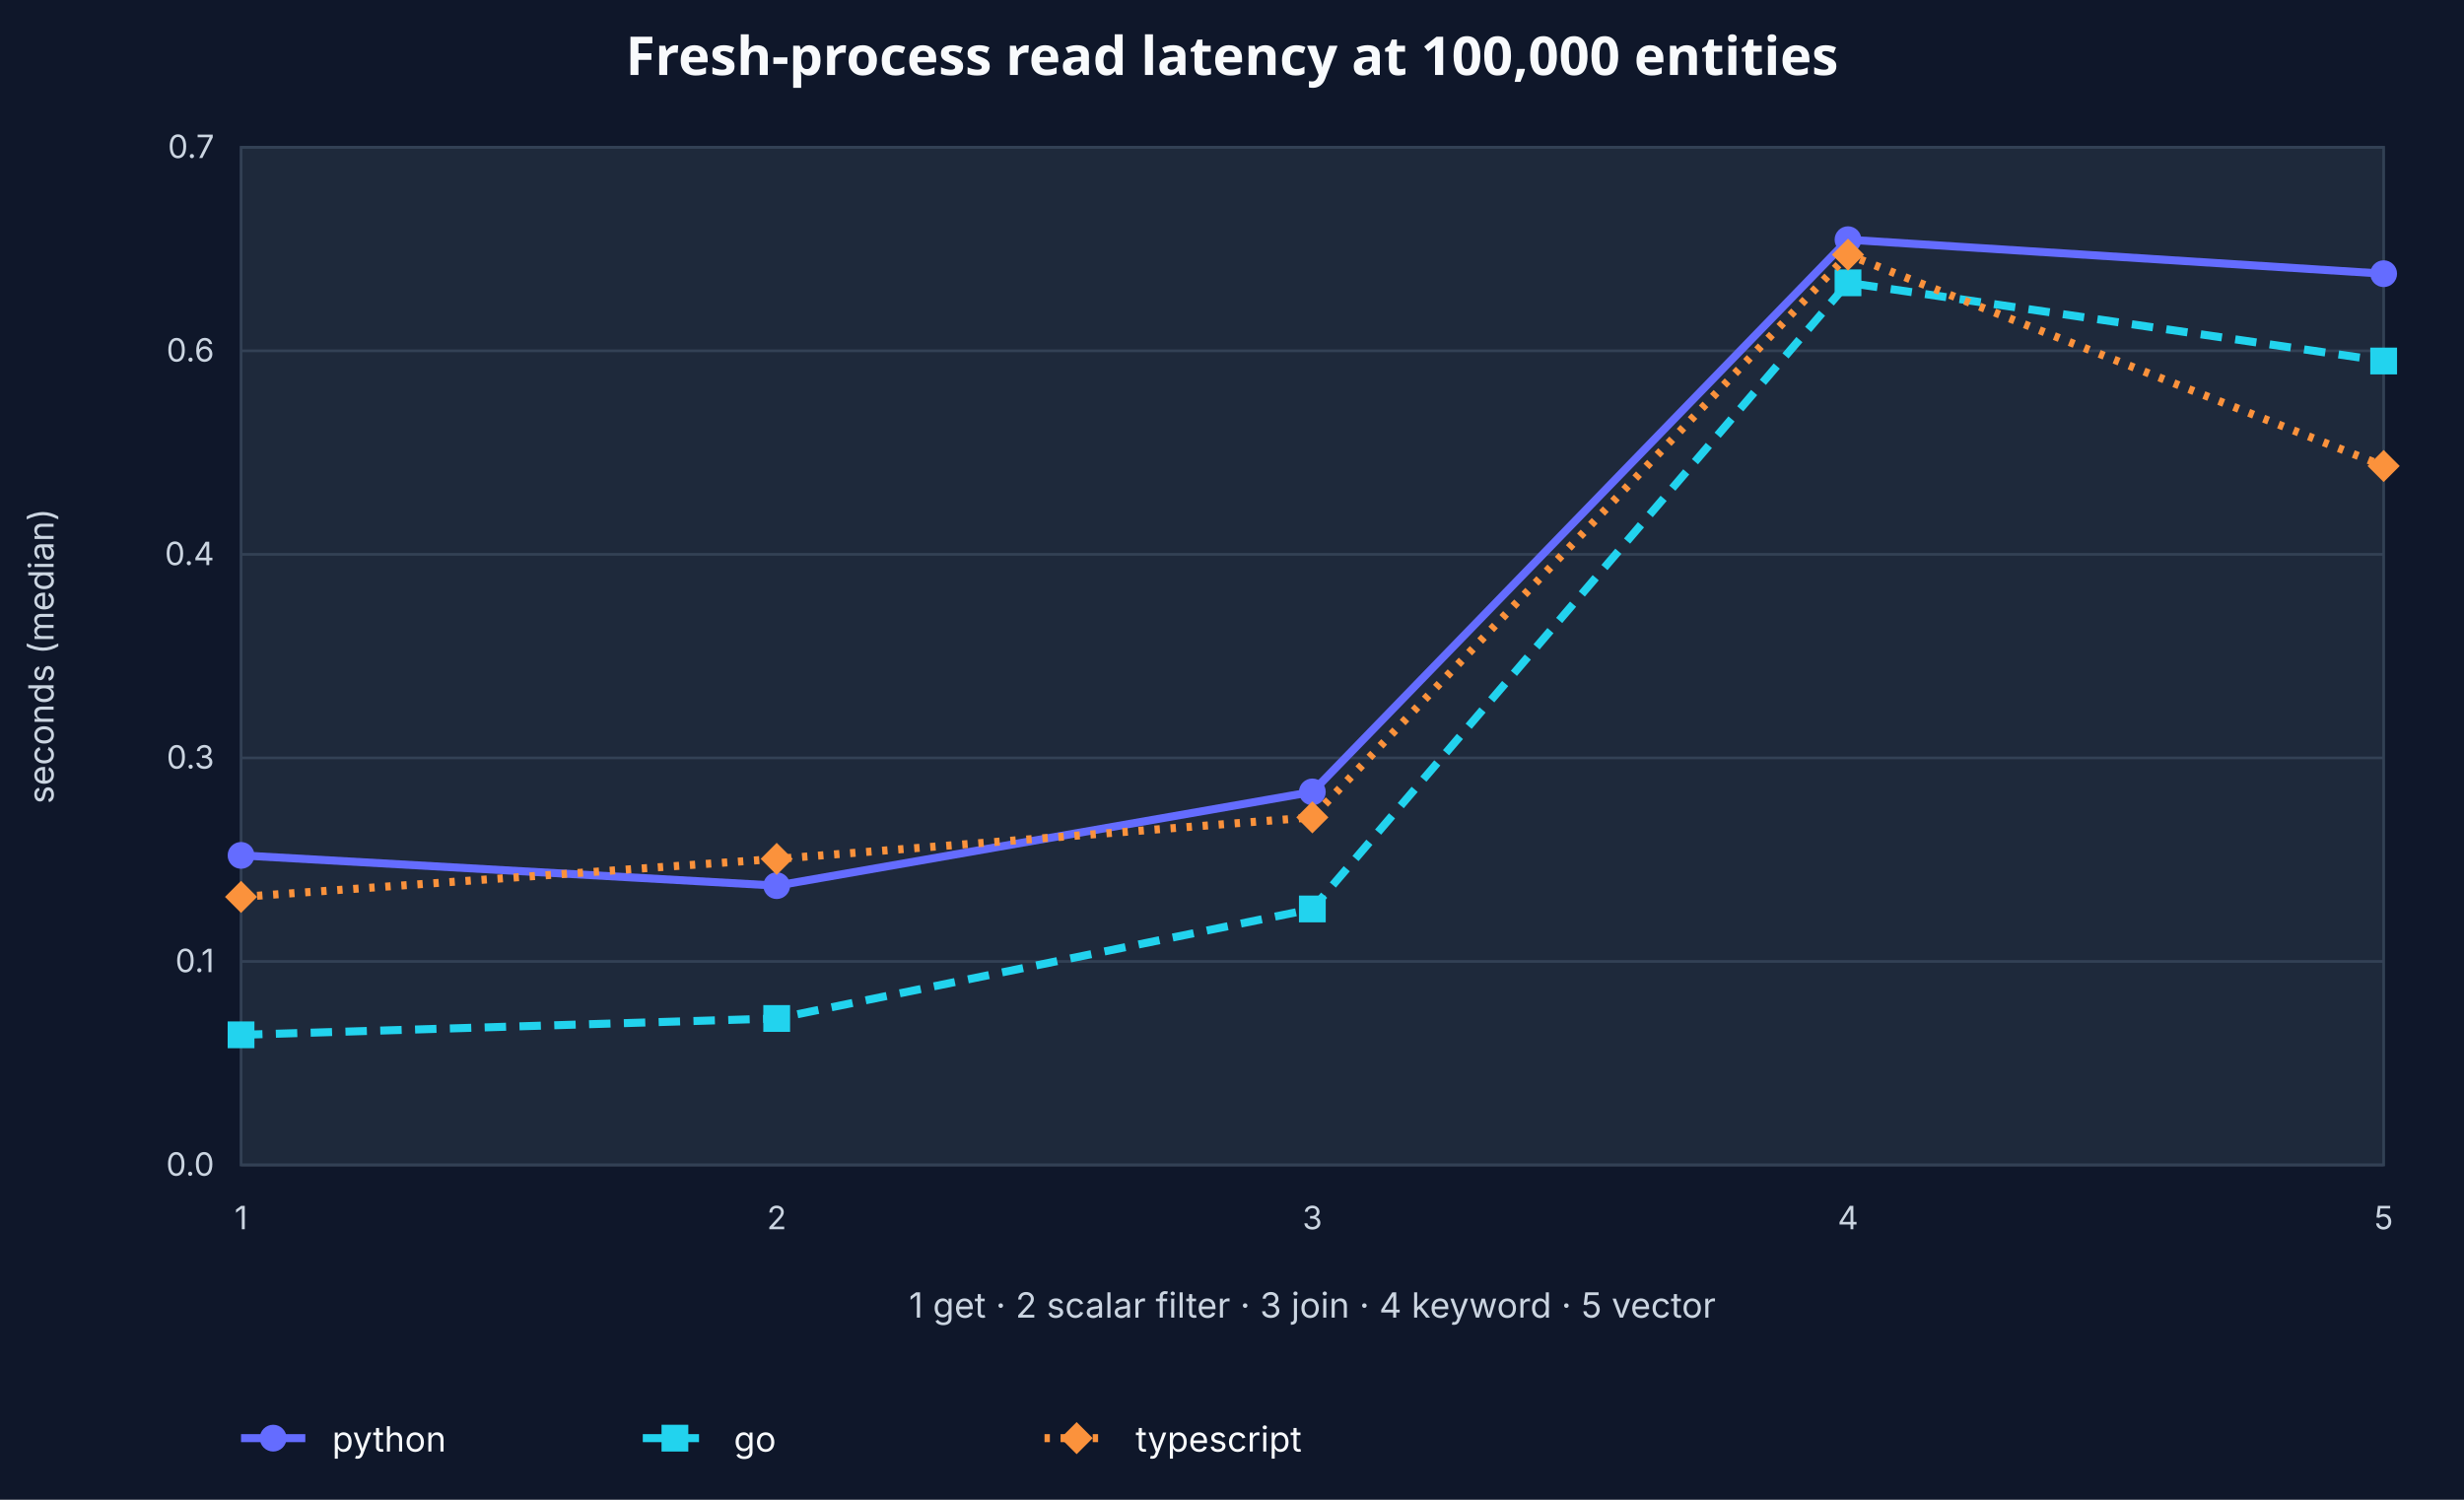
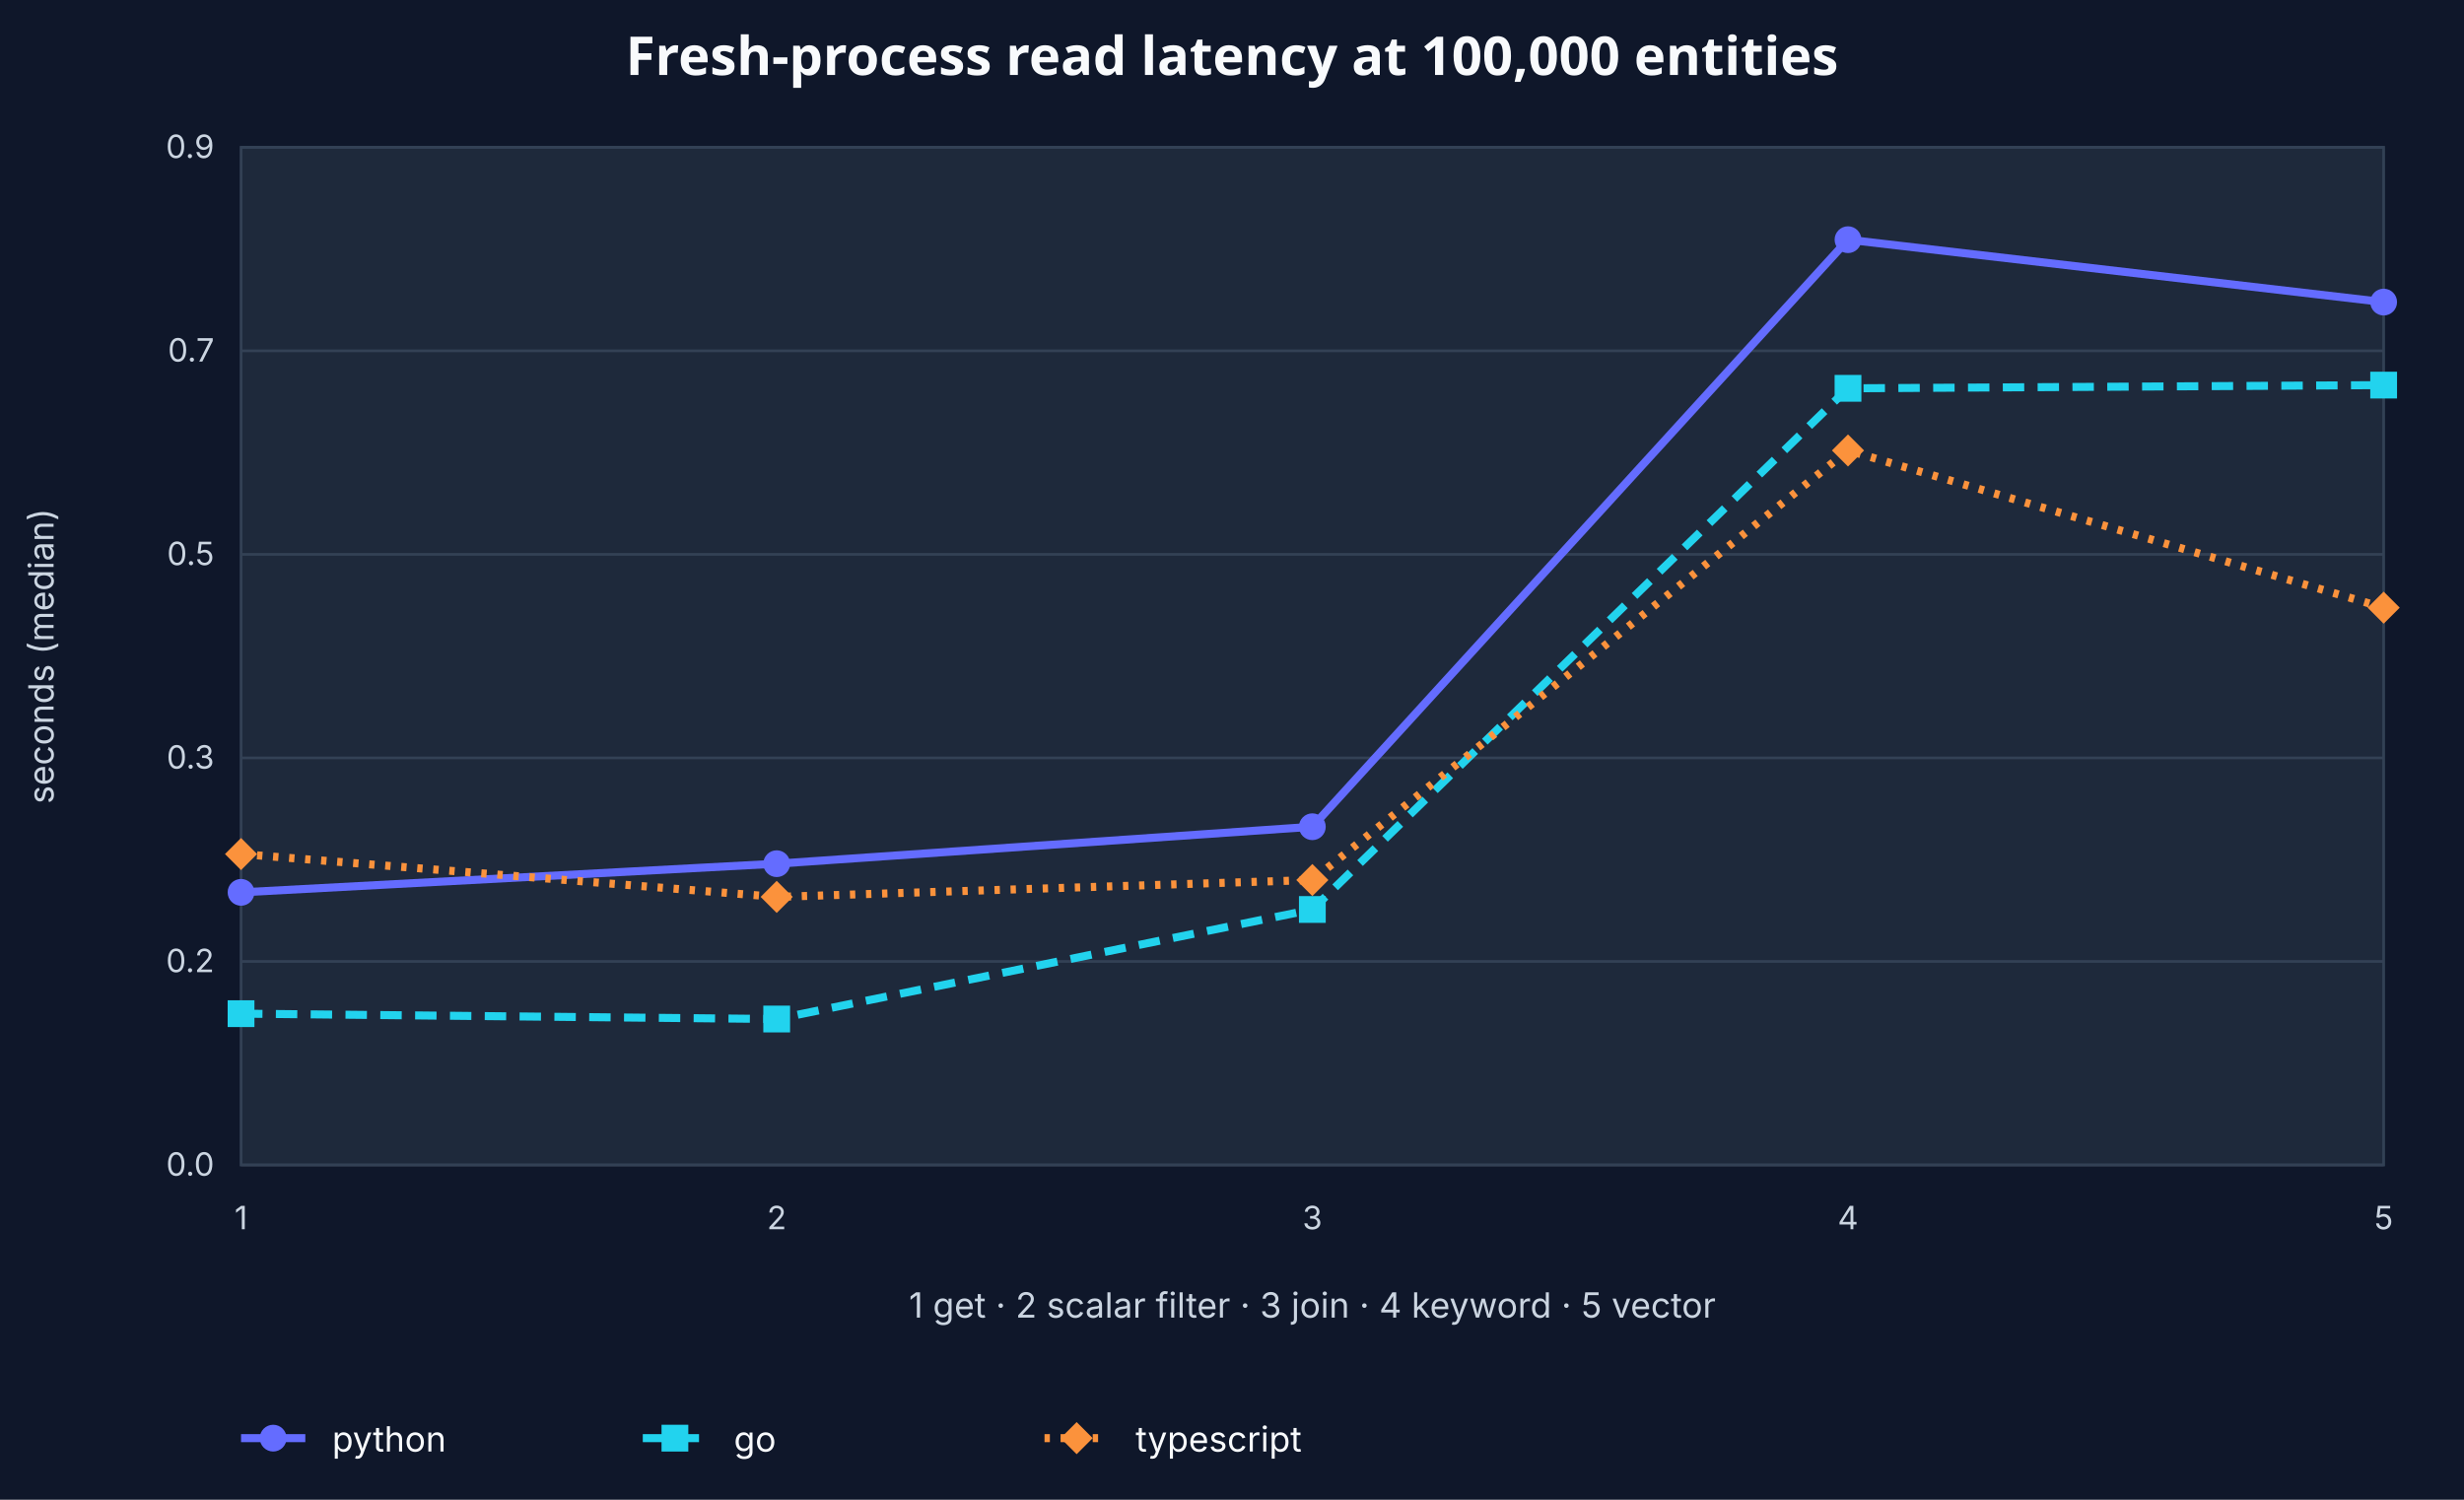
<svg xmlns="http://www.w3.org/2000/svg" role="img" aria-labelledby="chart-title chart-description" viewBox="0 0 920 560">
  <rect width="920" height="560" fill="#0F172A" />
  <rect x="90" y="55" width="800" height="380" fill="#1E293B" stroke="#334155" />
  <text x="460.0" y="28" text-anchor="middle" font-family="'Outfit Variable', Outfit, sans-serif" font-size="20" font-weight="600" fill="#F8FAFC">Fresh-process read latency at 100,000 entities</text>
  <line x1="90" y1="435.0" x2="890" y2="435.0" stroke="#334155" />
  <text x="80" y="439.0" text-anchor="end" font-family="'Inter Variable', Inter, sans-serif" font-size="12" fill="#CBD5E1">0.0</text>
  <line x1="90" y1="359.0" x2="890" y2="359.0" stroke="#334155" />
-   <text x="80" y="363.0" text-anchor="end" font-family="'Inter Variable', Inter, sans-serif" font-size="12" fill="#CBD5E1">0.1</text>
+   <text x="80" y="363.0" text-anchor="end" font-family="'Inter Variable', Inter, sans-serif" font-size="12" fill="#CBD5E1">0.2</text>
  <line x1="90" y1="283.0" x2="890" y2="283.0" stroke="#334155" />
  <text x="80" y="287.0" text-anchor="end" font-family="'Inter Variable', Inter, sans-serif" font-size="12" fill="#CBD5E1">0.3</text>
  <line x1="90" y1="207.0" x2="890" y2="207.0" stroke="#334155" />
-   <text x="80" y="211.0" text-anchor="end" font-family="'Inter Variable', Inter, sans-serif" font-size="12" fill="#CBD5E1">0.4</text>
+   <text x="80" y="211.0" text-anchor="end" font-family="'Inter Variable', Inter, sans-serif" font-size="12" fill="#CBD5E1">0.5</text>
  <line x1="90" y1="131.0" x2="890" y2="131.0" stroke="#334155" />
-   <text x="80" y="135.0" text-anchor="end" font-family="'Inter Variable', Inter, sans-serif" font-size="12" fill="#CBD5E1">0.6</text>
+   <text x="80" y="135.0" text-anchor="end" font-family="'Inter Variable', Inter, sans-serif" font-size="12" fill="#CBD5E1">0.7</text>
  <line x1="90" y1="55.0" x2="890" y2="55.0" stroke="#334155" />
-   <text x="80" y="59.0" text-anchor="end" font-family="'Inter Variable', Inter, sans-serif" font-size="12" fill="#CBD5E1">0.7</text>
-   <polyline points="90.0,319.4 290.0,330.7 490.0,295.7 690.0,89.5 890.0,102.2" fill="none" stroke="#646CFF" stroke-width="3" />
-   <circle cx="90.0" cy="319.4" r="5" fill="#646CFF" />
-   <circle cx="290.0" cy="330.7" r="5" fill="#646CFF" />
-   <circle cx="490.0" cy="295.7" r="5" fill="#646CFF" />
+   <text x="80" y="59.0" text-anchor="end" font-family="'Inter Variable', Inter, sans-serif" font-size="12" fill="#CBD5E1">0.9</text>
+   <polyline points="90.0,333.2 290.0,322.5 490.0,308.7 690.0,89.5 890.0,112.8" fill="none" stroke="#646CFF" stroke-width="3" />
+   <circle cx="90.0" cy="333.2" r="5" fill="#646CFF" />
+   <circle cx="290.0" cy="322.5" r="5" fill="#646CFF" />
+   <circle cx="490.0" cy="308.7" r="5" fill="#646CFF" />
  <circle cx="690.0" cy="89.5" r="5" fill="#646CFF" />
-   <circle cx="890.0" cy="102.2" r="5" fill="#646CFF" />
-   <polyline points="90.0,386.4 290.0,380.3 490.0,339.4 690.0,105.6 890.0,134.8" fill="none" stroke="#22D3EE" stroke-width="3" stroke-dasharray="8 5" />
-   <rect x="85.0" y="381.4" width="10" height="10" fill="#22D3EE" />
-   <rect x="285.0" y="375.3" width="10" height="10" fill="#22D3EE" />
-   <rect x="485.0" y="334.4" width="10" height="10" fill="#22D3EE" />
-   <rect x="685.0" y="100.6" width="10" height="10" fill="#22D3EE" />
-   <rect x="885.0" y="129.8" width="10" height="10" fill="#22D3EE" />
-   <polyline points="90.0,334.9 290.0,320.7 490.0,305.2 690.0,95.1 890.0,174.0" fill="none" stroke="#FB923C" stroke-width="3" stroke-dasharray="2 4" />
-   <path d="M 90.0 328.9 L 96.0 334.9 L 90.0 340.9 L 84.0 334.9 Z" fill="#FB923C" />
-   <path d="M 290.0 314.7 L 296.0 320.7 L 290.0 326.7 L 284.0 320.7 Z" fill="#FB923C" />
-   <path d="M 490.0 299.2 L 496.0 305.2 L 490.0 311.2 L 484.0 305.2 Z" fill="#FB923C" />
-   <path d="M 690.0 89.1 L 696.0 95.1 L 690.0 101.1 L 684.0 95.1 Z" fill="#FB923C" />
-   <path d="M 890.0 168.0 L 896.0 174.0 L 890.0 180.0 L 884.0 174.0 Z" fill="#FB923C" />
+   <circle cx="890.0" cy="112.8" r="5" fill="#646CFF" />
+   <polyline points="90.0,378.5 290.0,380.5 490.0,339.6 690.0,145.0 890.0,143.8" fill="none" stroke="#22D3EE" stroke-width="3" stroke-dasharray="8 5" />
+   <rect x="85.0" y="373.5" width="10" height="10" fill="#22D3EE" />
+   <rect x="285.0" y="375.5" width="10" height="10" fill="#22D3EE" />
+   <rect x="485.0" y="334.6" width="10" height="10" fill="#22D3EE" />
+   <rect x="685.0" y="140.0" width="10" height="10" fill="#22D3EE" />
+   <rect x="885.0" y="138.8" width="10" height="10" fill="#22D3EE" />
+   <polyline points="90.0,318.9 290.0,334.9 490.0,328.6 690.0,168.2 890.0,226.9" fill="none" stroke="#FB923C" stroke-width="3" stroke-dasharray="2 4" />
+   <path d="M 90.0 312.9 L 96.0 318.9 L 90.0 324.9 L 84.0 318.9 Z" fill="#FB923C" />
+   <path d="M 290.0 328.9 L 296.0 334.9 L 290.0 340.9 L 284.0 334.9 Z" fill="#FB923C" />
+   <path d="M 490.0 322.6 L 496.0 328.6 L 490.0 334.6 L 484.0 328.6 Z" fill="#FB923C" />
+   <path d="M 690.0 162.2 L 696.0 168.2 L 690.0 174.2 L 684.0 168.2 Z" fill="#FB923C" />
+   <path d="M 890.0 220.9 L 896.0 226.9 L 890.0 232.9 L 884.0 226.9 Z" fill="#FB923C" />
  <text x="90.0" y="459" text-anchor="middle" font-family="'Inter Variable', Inter, sans-serif" font-size="12" fill="#CBD5E1">1</text>
  <text x="290.0" y="459" text-anchor="middle" font-family="'Inter Variable', Inter, sans-serif" font-size="12" fill="#CBD5E1">2</text>
  <text x="490.0" y="459" text-anchor="middle" font-family="'Inter Variable', Inter, sans-serif" font-size="12" fill="#CBD5E1">3</text>
  <text x="690.0" y="459" text-anchor="middle" font-family="'Inter Variable', Inter, sans-serif" font-size="12" fill="#CBD5E1">4</text>
  <text x="890.0" y="459" text-anchor="middle" font-family="'Inter Variable', Inter, sans-serif" font-size="12" fill="#CBD5E1">5</text>
  <line x1="90" y1="537" x2="114" y2="537" stroke="#646CFF" stroke-width="3" />
  <circle cx="102.0" cy="537.0" r="5" fill="#646CFF" />
  <text x="124" y="542" font-family="'Inter Variable', Inter, sans-serif" font-size="13" fill="#F8FAFC">python</text>
  <line x1="240" y1="537" x2="264" y2="537" stroke="#22D3EE" stroke-width="3" stroke-dasharray="8 5" />
  <rect x="247.0" y="532.0" width="10" height="10" fill="#22D3EE" />
  <text x="274" y="542" font-family="'Inter Variable', Inter, sans-serif" font-size="13" fill="#F8FAFC">go</text>
  <line x1="390" y1="537" x2="414" y2="537" stroke="#FB923C" stroke-width="3" stroke-dasharray="2 4" />
  <path d="M 402.0 531.0 L 408.0 537.0 L 402.0 543.0 L 396.0 537.0 Z" fill="#FB923C" />
  <text x="424" y="542" font-family="'Inter Variable', Inter, sans-serif" font-size="13" fill="#F8FAFC">typescript</text>
  <text x="490.0" y="492" text-anchor="middle" font-family="'Inter Variable', Inter, sans-serif" font-size="13" fill="#CBD5E1">1 get · 2 scalar filter · 3 join · 4 keyword · 5 vector</text>
  <text x="20" y="245.0" transform="rotate(-90 20 245.0)" text-anchor="middle" font-family="'Inter Variable', Inter, sans-serif" font-size="13" fill="#CBD5E1">seconds (median)</text>
</svg>
